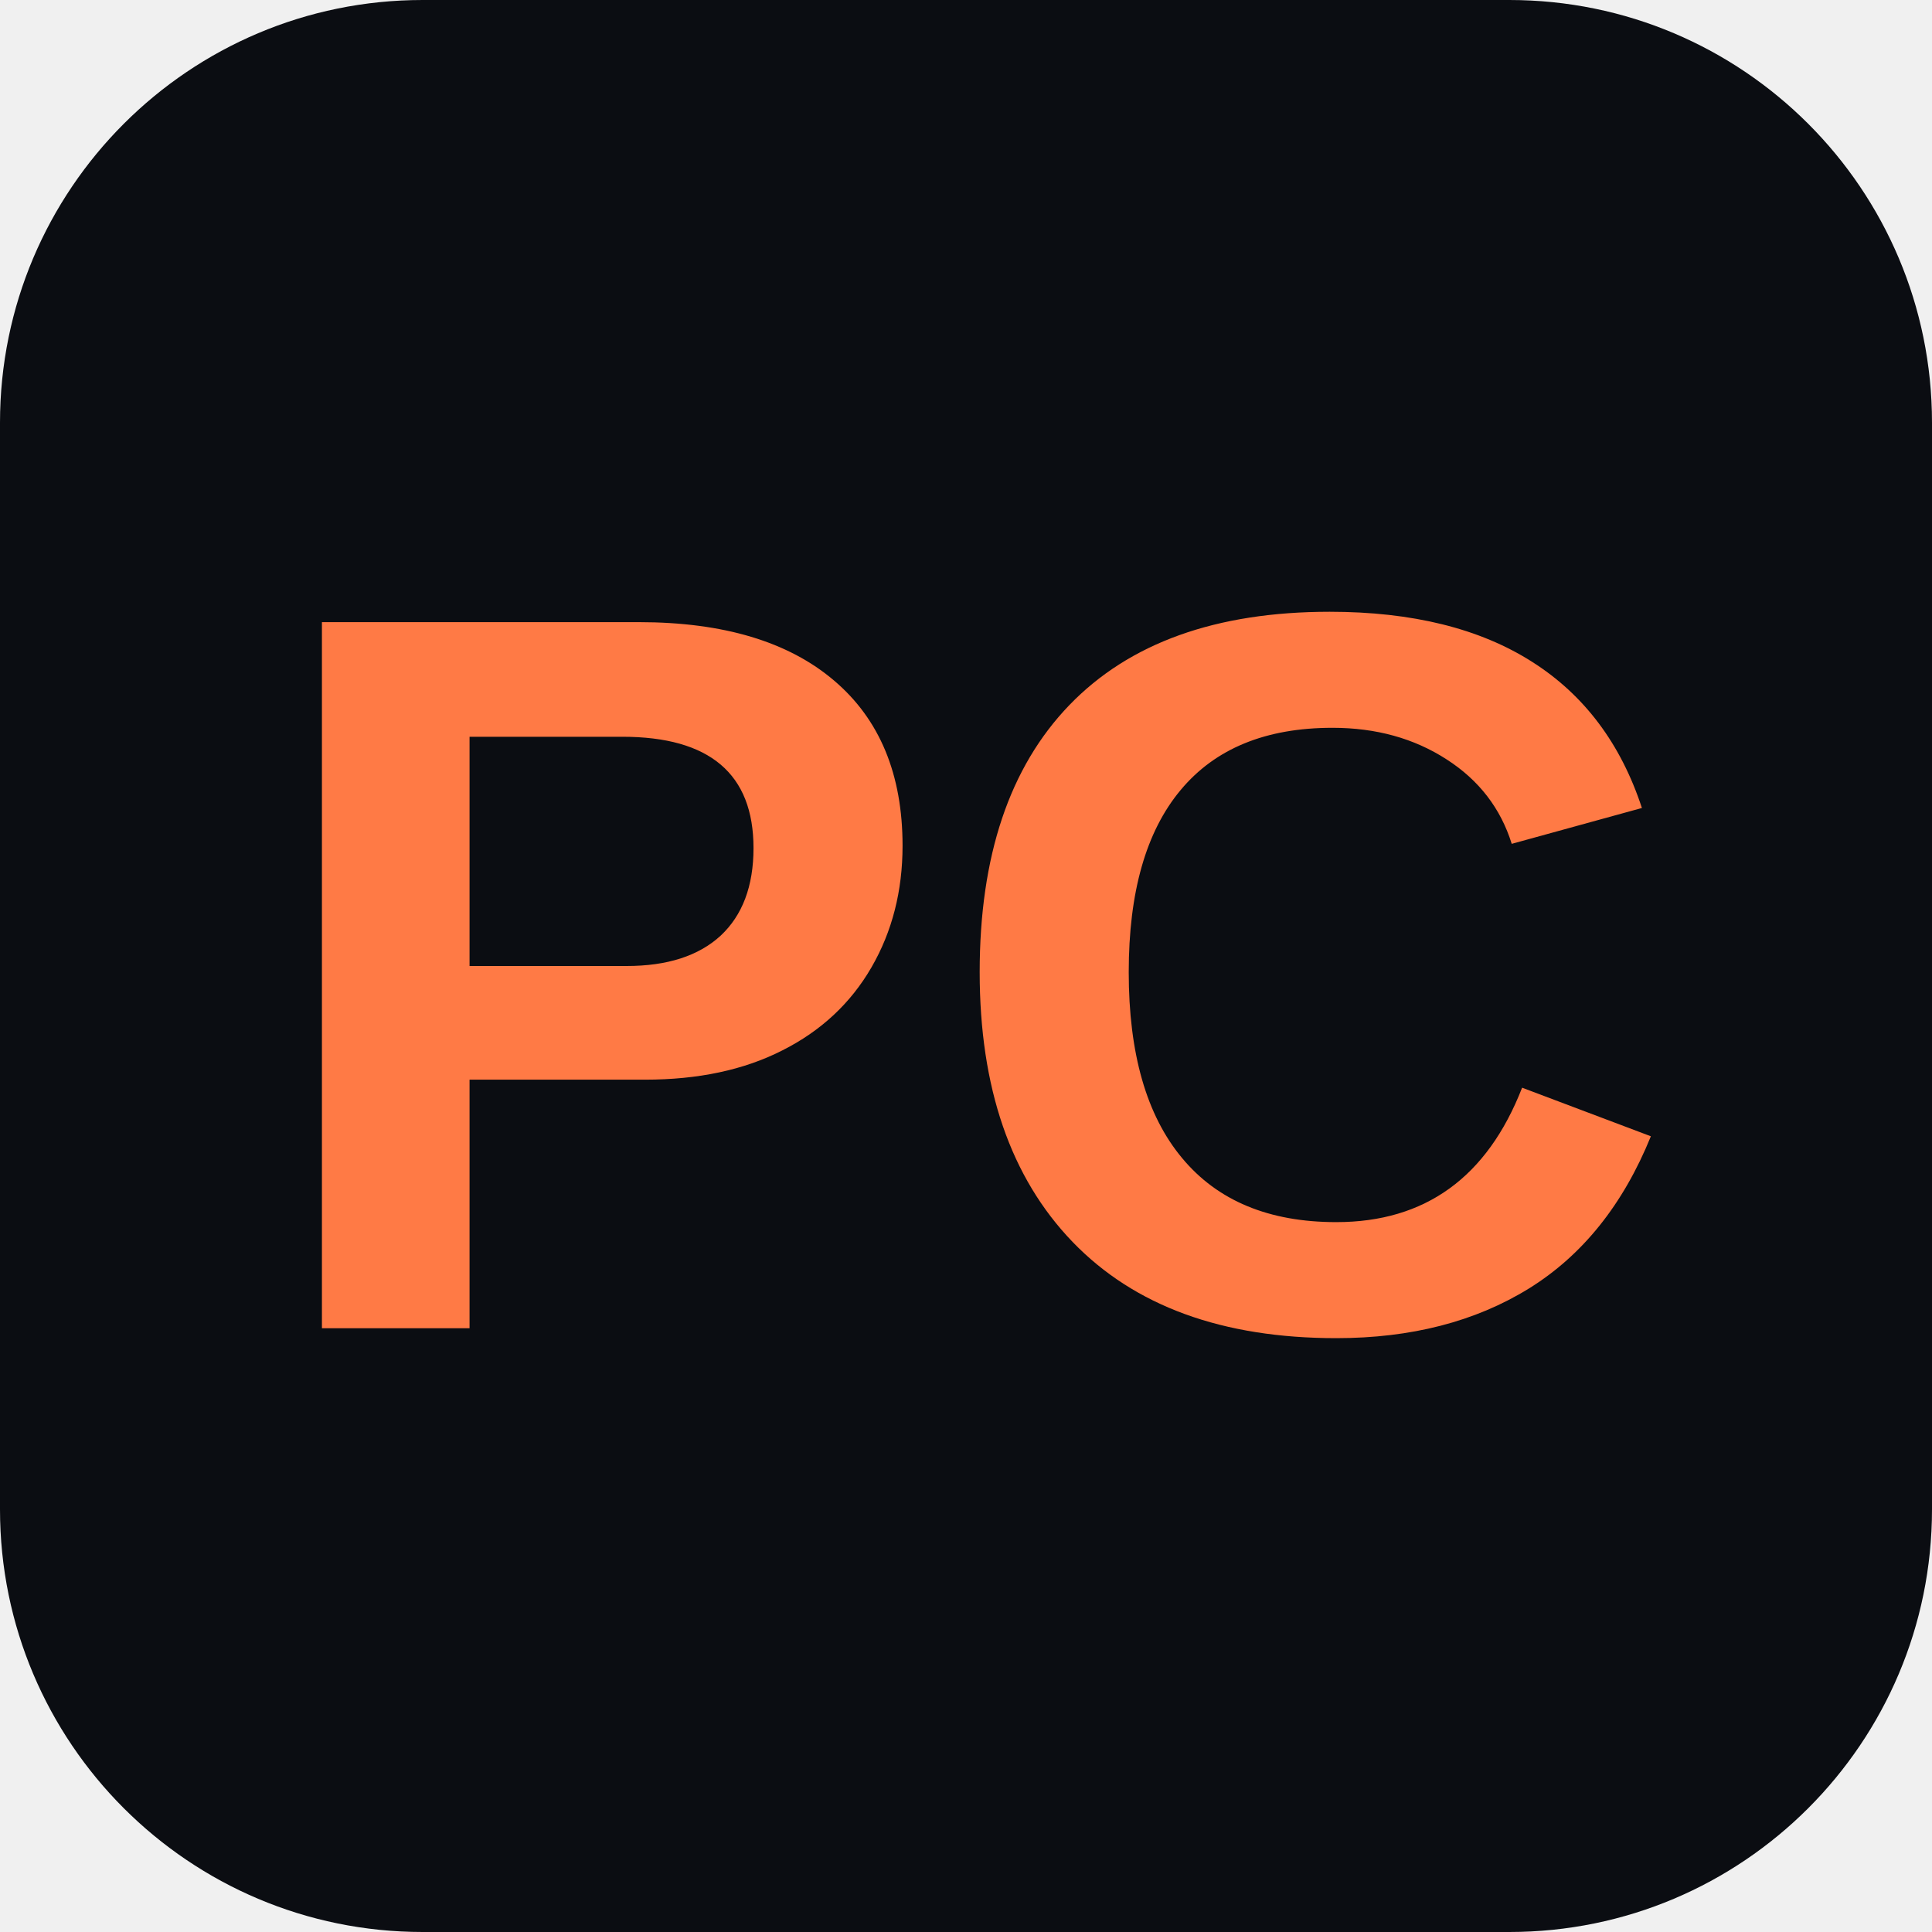
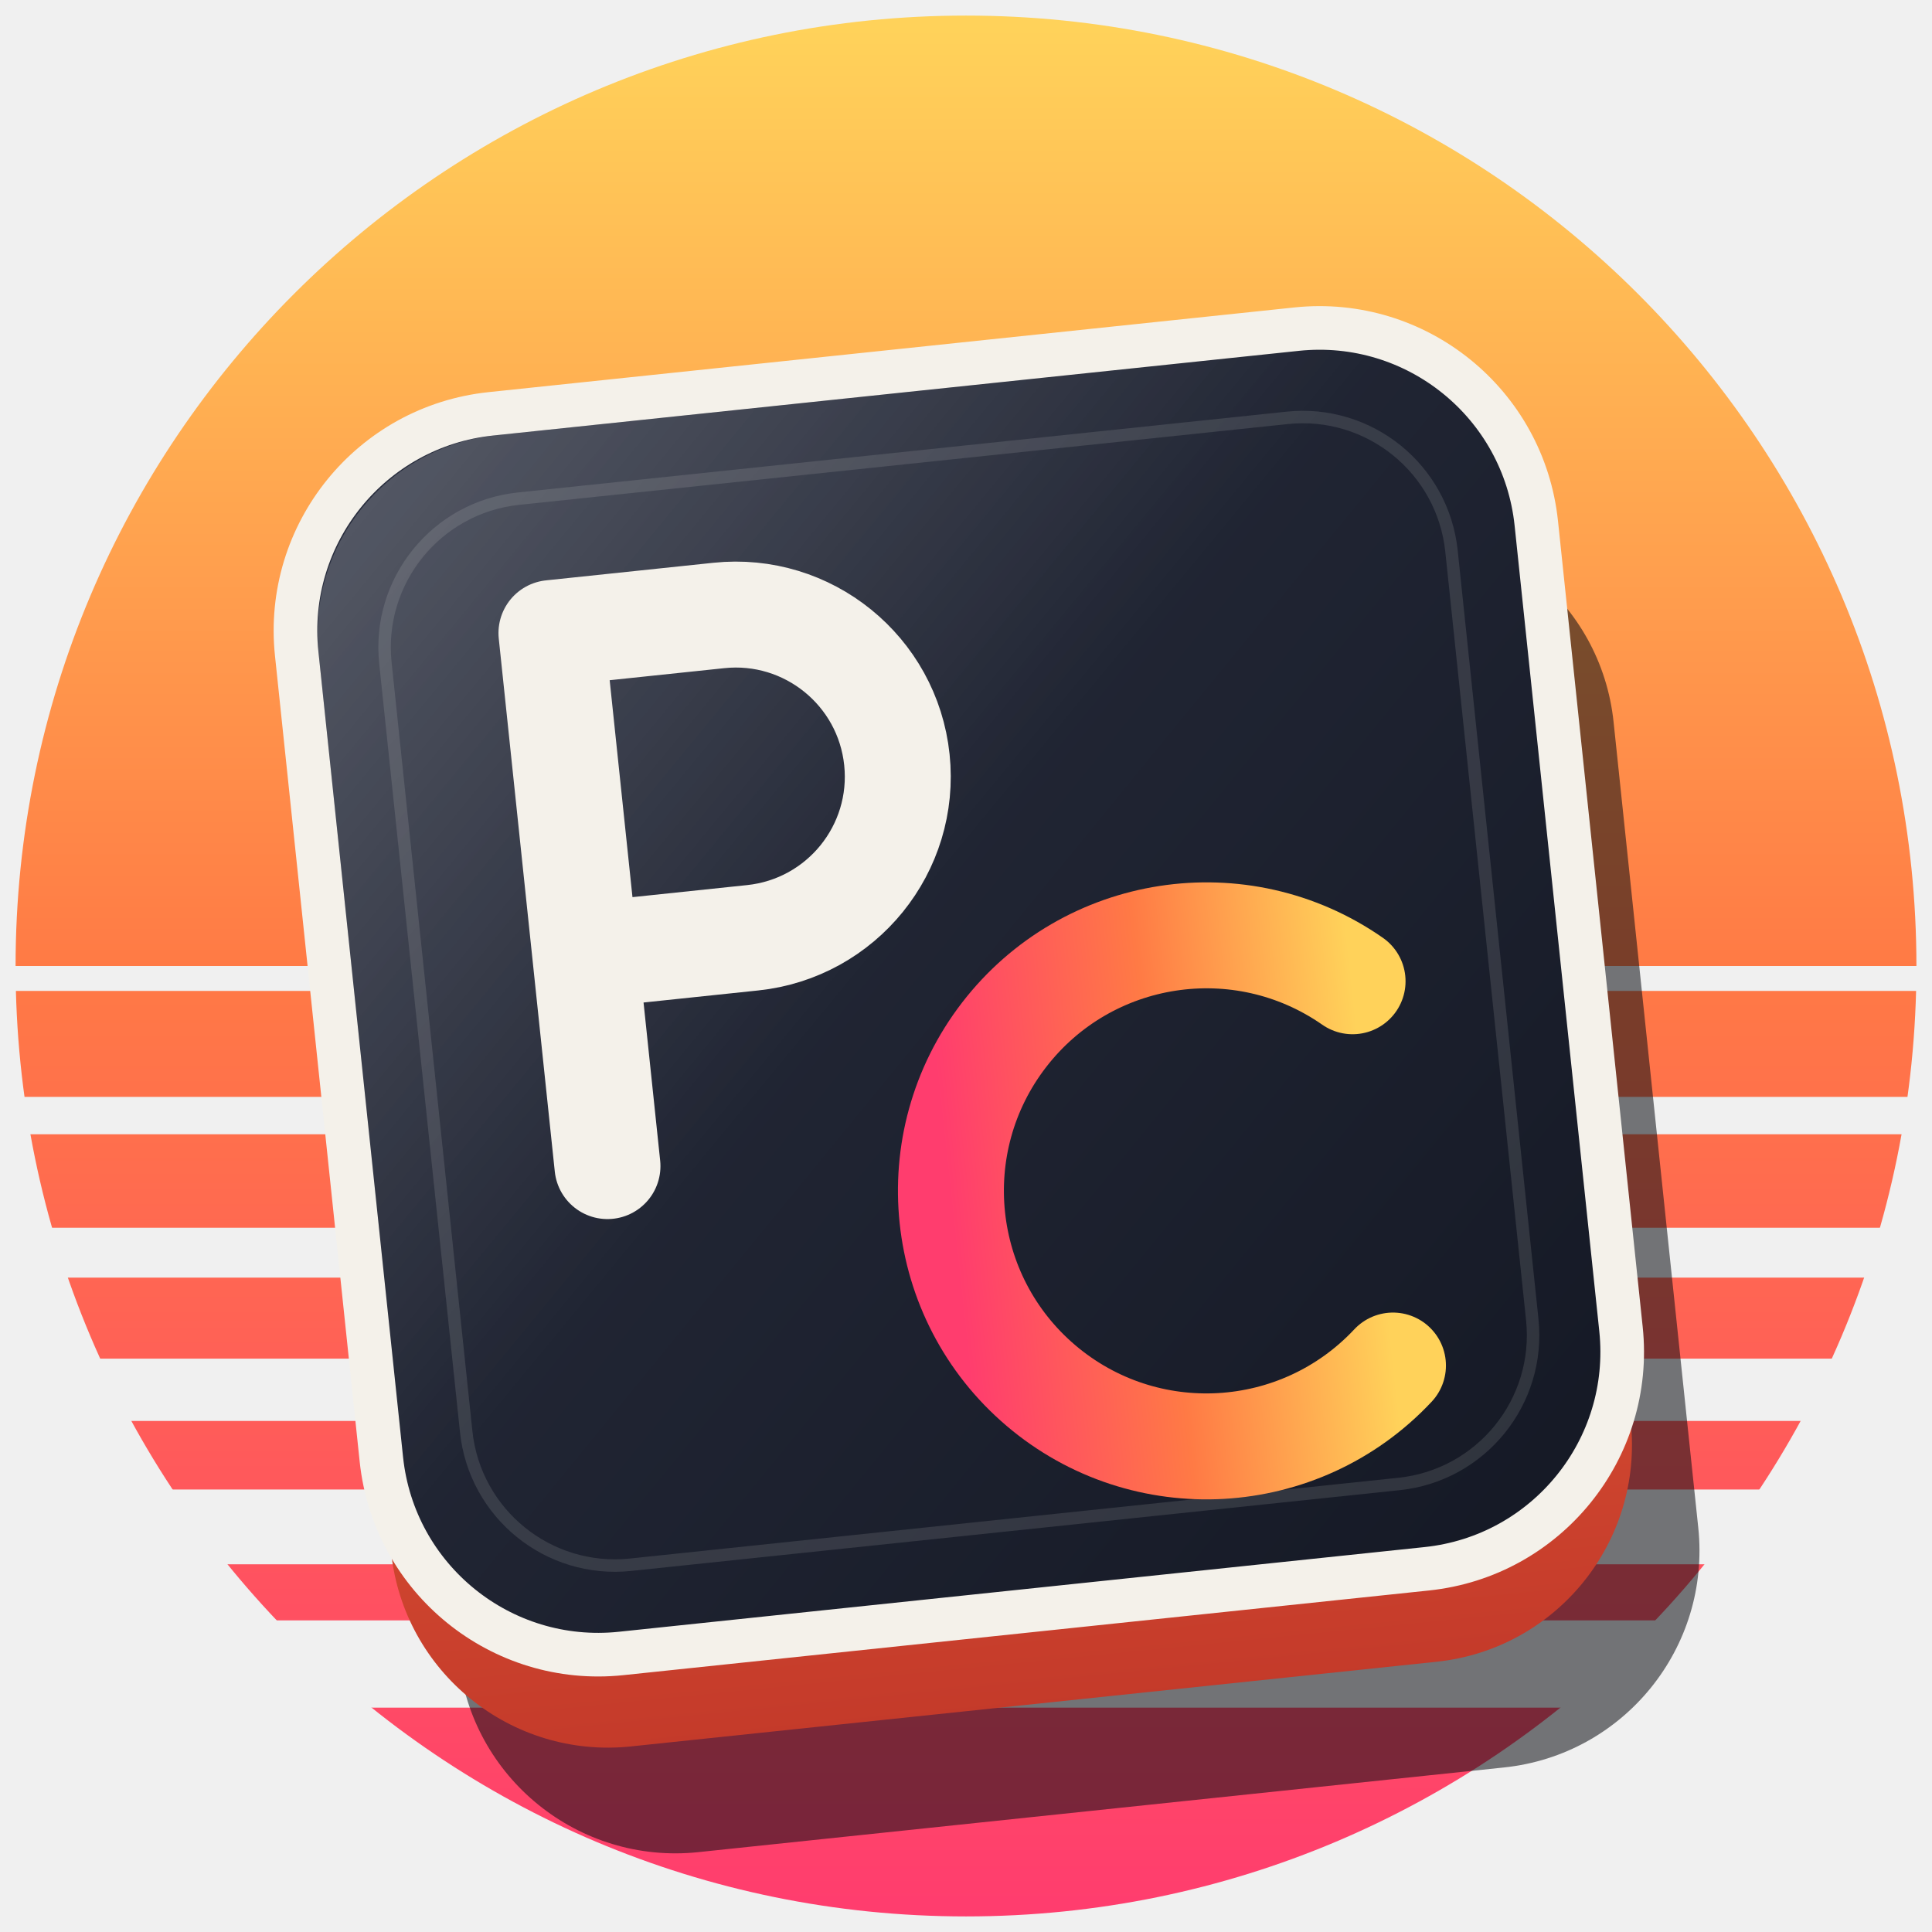
- <svg xmlns="http://www.w3.org/2000/svg" viewBox="0 0 64 64">
-   <rect width="64" height="64" rx="14" fill="#0b0d12" />
-   <text x="32" y="44" font-family="Arial, sans-serif" font-size="34" font-weight="700" text-anchor="middle" fill="#ff7a45">PC</text>
+ <svg xmlns="http://www.w3.org/2000/svg" viewBox="290 90 620 620">
+   <defs>
+     <linearGradient id="sun" x1="0" y1="0" x2="0" y2="1">
+       <stop offset="0" stop-color="#ffd25a" />
+       <stop offset="0.5" stop-color="#ff7a45" />
+       <stop offset="1" stop-color="#ff3d6e" />
+     </linearGradient>
+     <linearGradient id="hot" x1="0" y1="0" x2="1" y2="0">
+       <stop offset="0" stop-color="#ff3d6e" />
+       <stop offset="0.5" stop-color="#ff7a45" />
+       <stop offset="1" stop-color="#ffd25a" />
+     </linearGradient>
+     <linearGradient id="capTop" x1="0" y1="0" x2="1" y2="1">
+       <stop offset="0" stop-color="#2a2f3f" />
+       <stop offset="1" stop-color="#141824" />
+     </linearGradient>
+     <linearGradient id="capSide" x1="0" y1="0" x2="0" y2="1">
+       <stop offset="0" stop-color="#ff7a45" />
+       <stop offset="1" stop-color="#c43a2a" />
+     </linearGradient>
+     <linearGradient id="shine" x1="0" y1="0" x2="1" y2="1">
+       <stop offset="0" stop-color="#fff" stop-opacity="0.22" />
+       <stop offset="0.45" stop-color="#fff" stop-opacity="0" />
+     </linearGradient>
+     <mask id="slices">
+       <rect width="1200" height="1200" fill="#fff" />
+       <g fill="#000">
+         <rect x="0" y="400" width="1200" height="8" />
+         <rect x="0" y="442" width="1200" height="12" />
+         <rect x="0" y="484" width="1200" height="16" />
+         <rect x="0" y="526" width="1200" height="20" />
+         <rect x="0" y="568" width="1200" height="24" />
+         <rect x="0" y="610" width="1200" height="28" />
+       </g>
+     </mask>
+   </defs>
+   <circle cx="600" cy="400" r="305" fill="url(#sun)" mask="url(#slices)" />
+   <g transform="translate(600 430) rotate(-6)">
+     <rect x="-200" y="-182" width="400" height="400" rx="70" fill="#0b0d12" opacity="0.55" transform="translate(18 26)" />
+     <rect x="-200" y="-192" width="400" height="400" rx="70" fill="url(#capSide)" />
+     <rect x="-200" y="-222" width="400" height="400" rx="70" fill="url(#capTop)" stroke="#f4f1ea" stroke-width="14" />
+     <rect x="-172" y="-194" width="344" height="344" rx="48" fill="none" stroke="#f4f1ea" stroke-opacity="0.12" stroke-width="4" />
+     <rect x="-193" y="-215" width="386" height="386" rx="64" fill="url(#shine)" />
+     <g fill="none" stroke-linecap="round" stroke-linejoin="round" stroke-width="34">
+       <path d="M-118 -150 V22 M-118 -150 H-64 A52 52 0 0 1 -64 -46 H-118" stroke="#f4f1ea" />
+       <path d="M126 -12 A82 82 0 1 0 126 112" stroke="url(#hot)" />
+     </g>
+   </g>
</svg>
